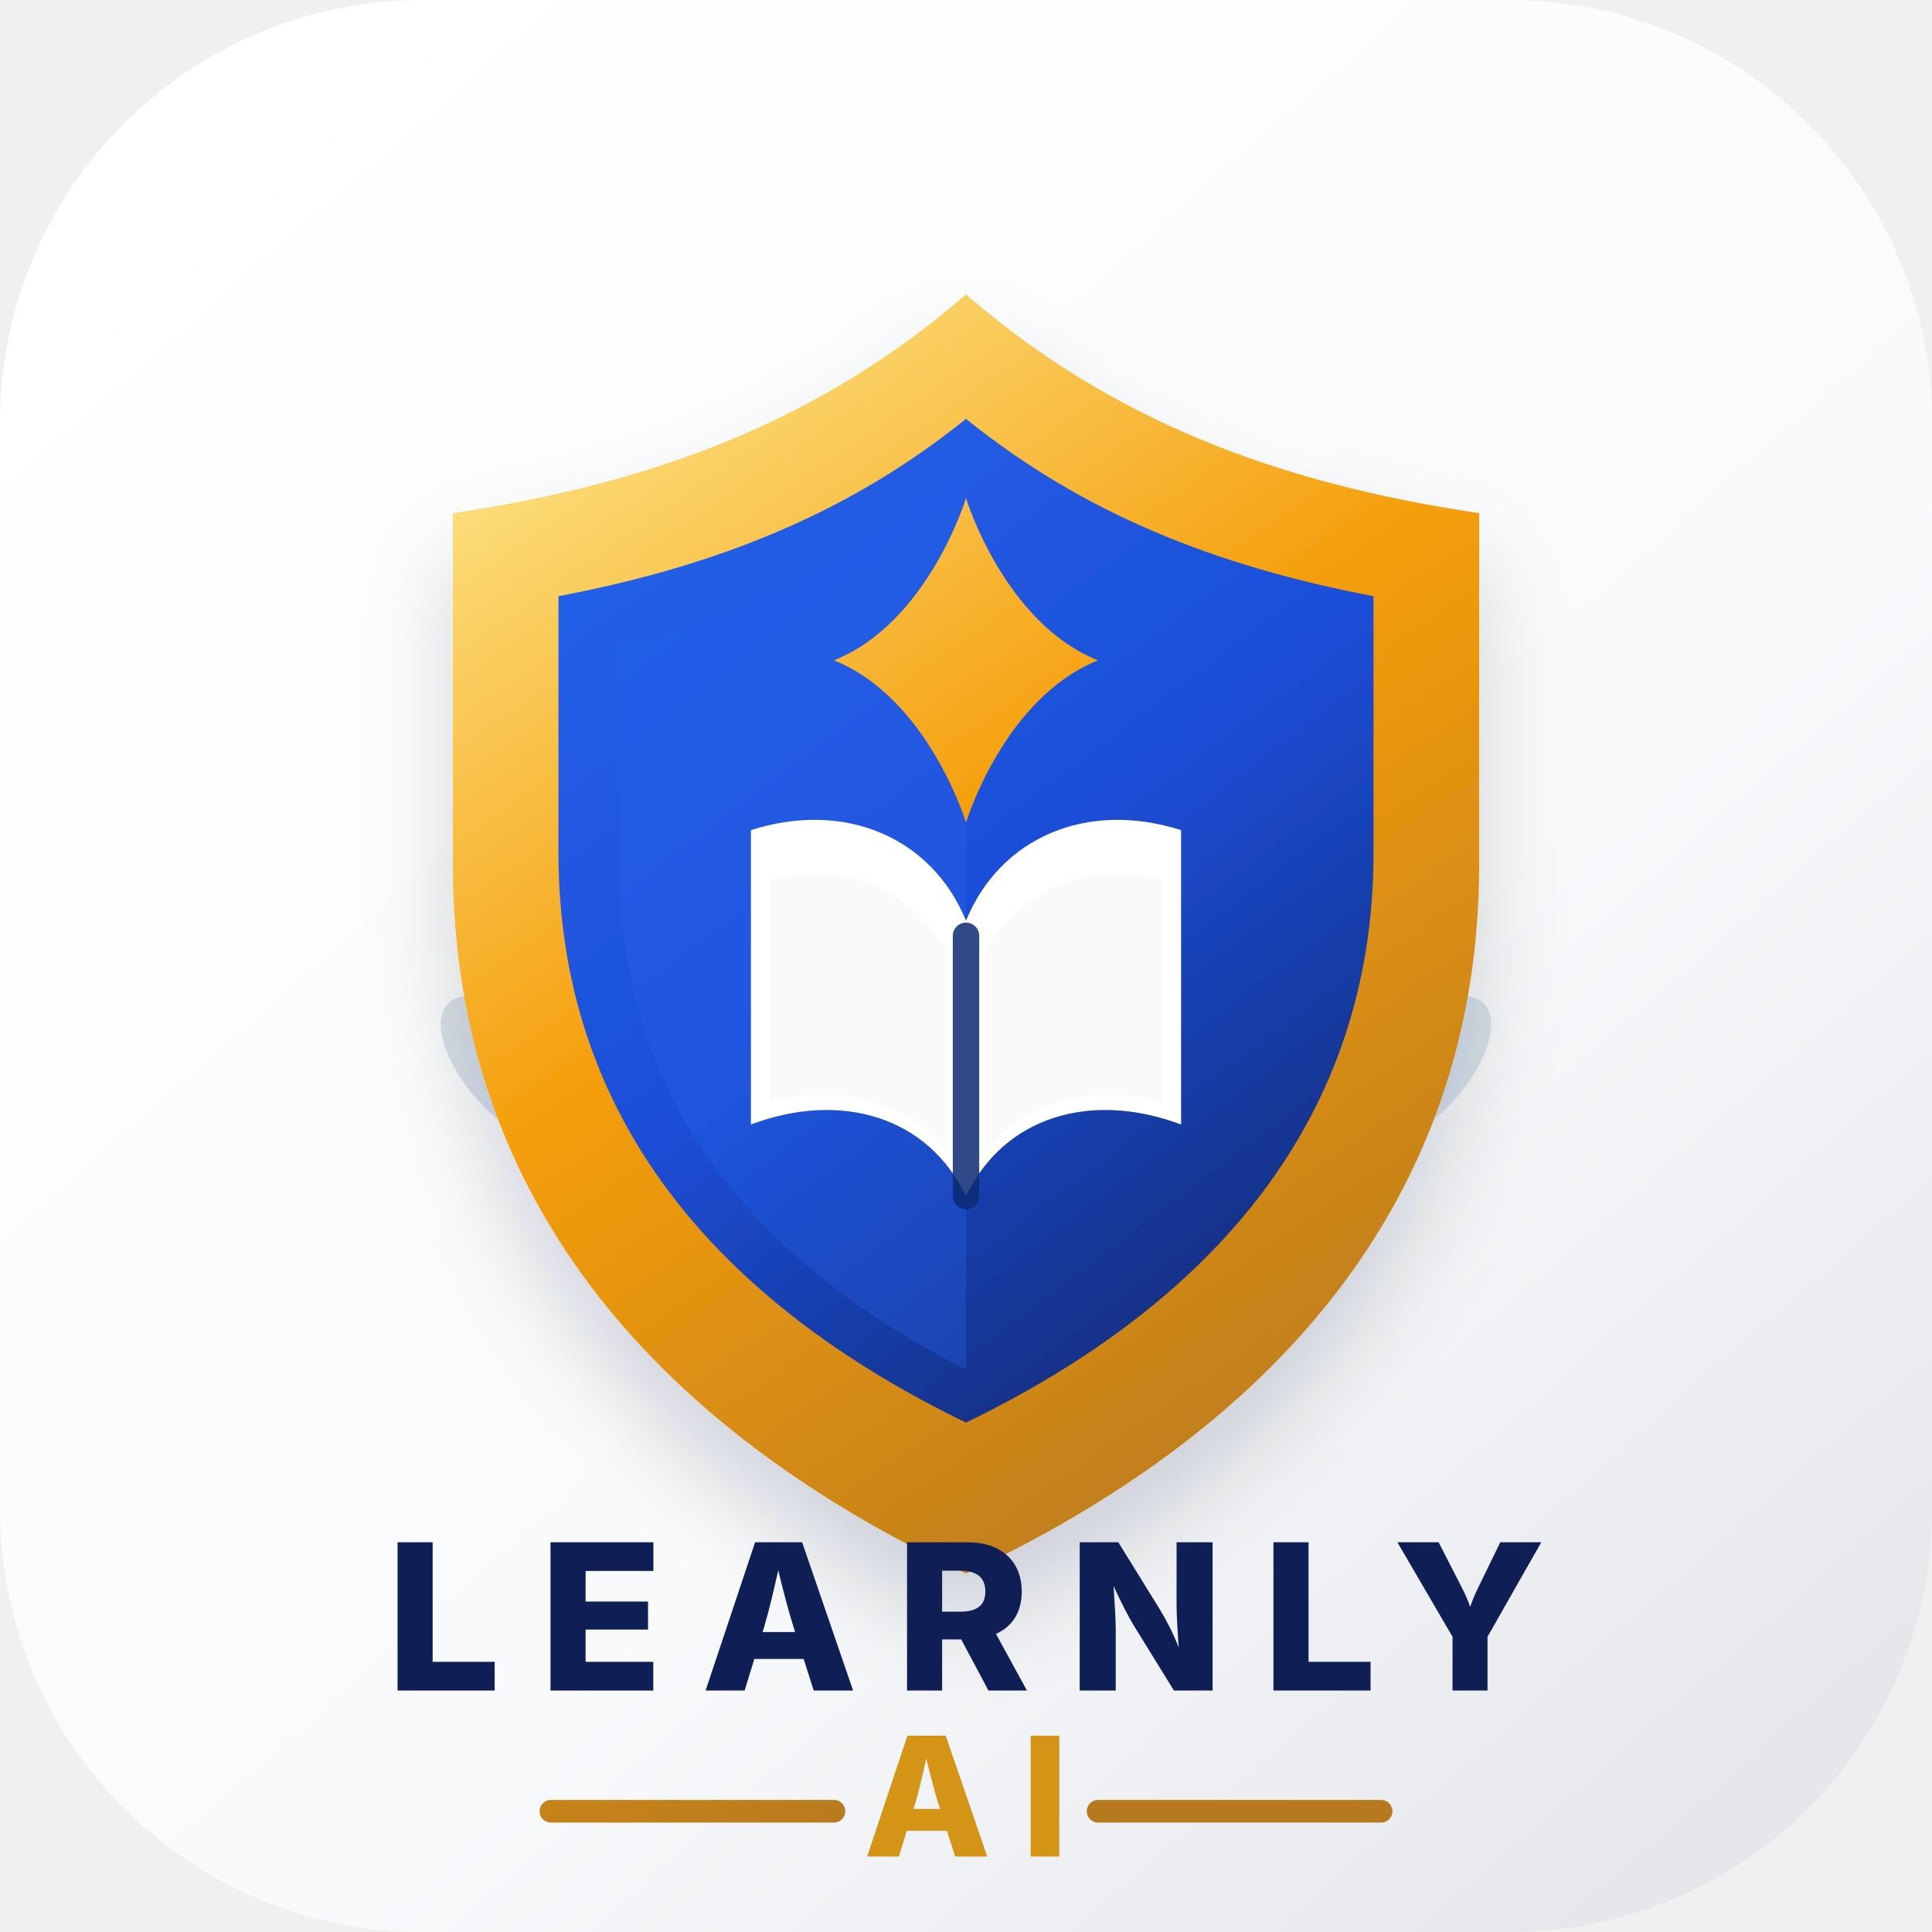
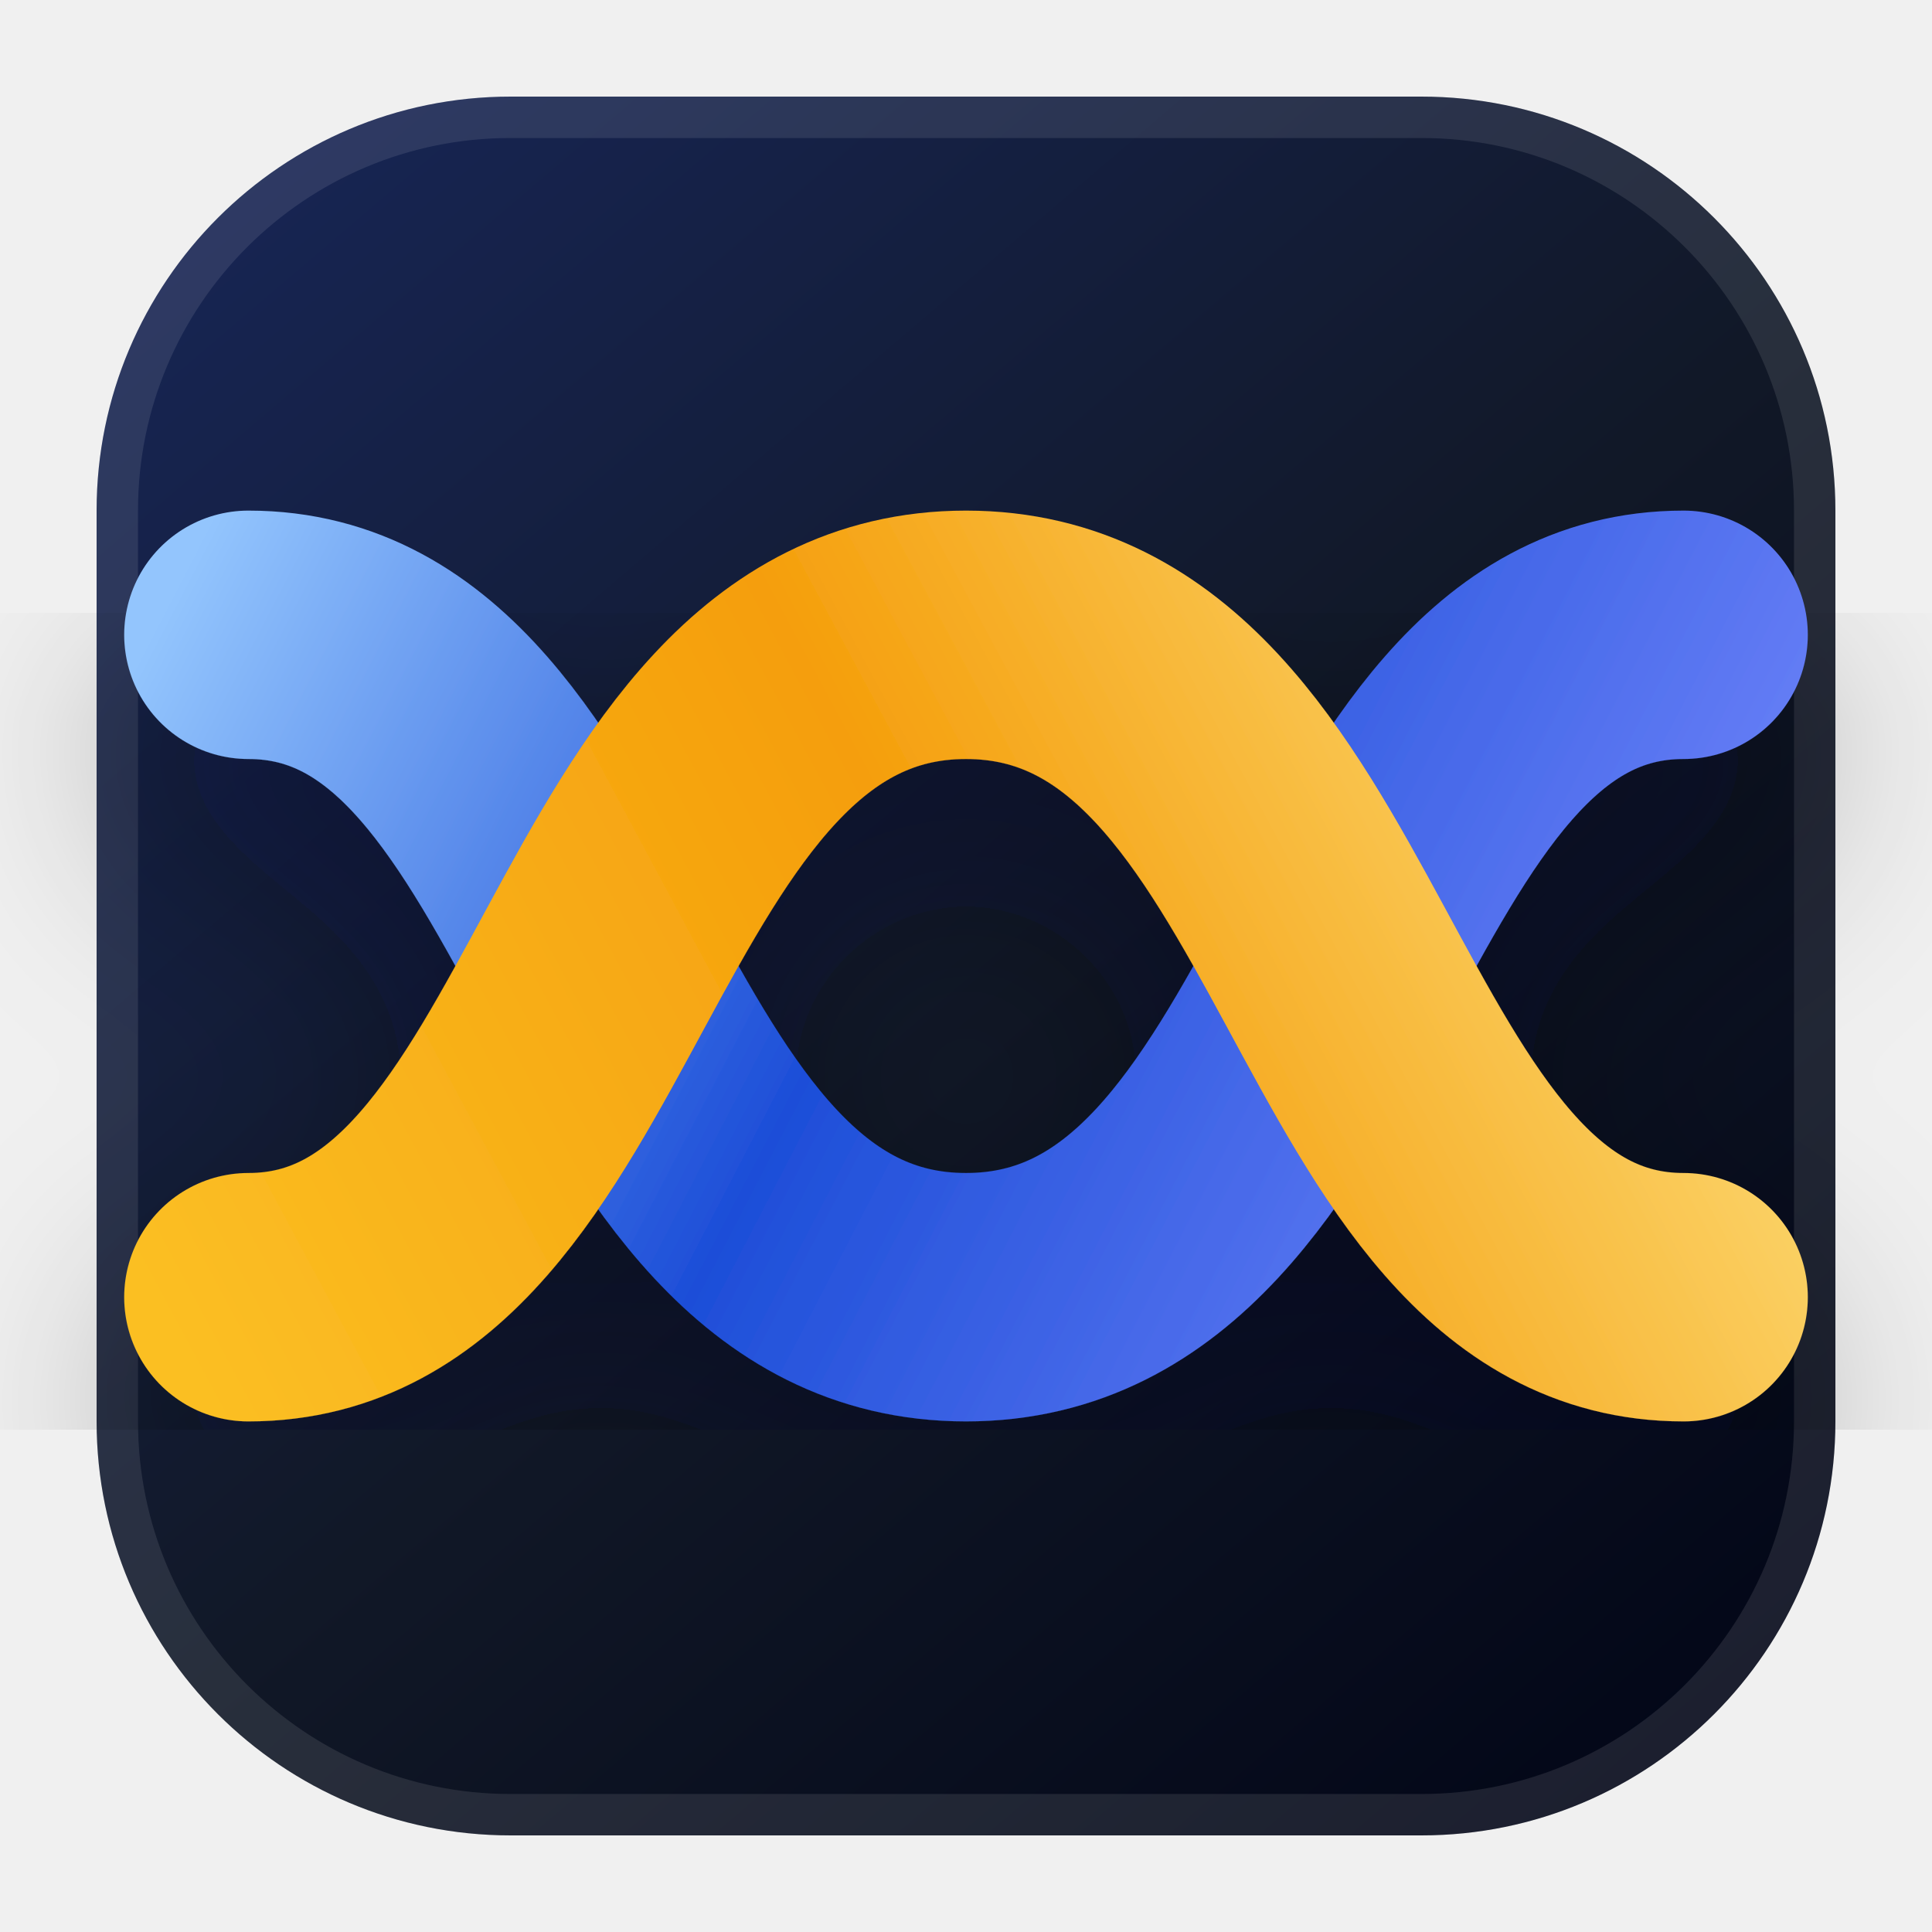
- <svg xmlns="http://www.w3.org/2000/svg" viewBox="0 0 512 512" role="img" aria-labelledby="title desc">
+ <svg xmlns="http://www.w3.org/2000/svg" viewBox="0 0 140 140" role="img" aria-labelledby="title desc" fill="none">
  <defs>
-     <linearGradient id="bg" x1="58" y1="30" x2="454" y2="482" gradientUnits="userSpaceOnUse">
-       <stop stop-color="#ffffff" />
-       <stop offset="0.62" stop-color="#f8fafc" />
-       <stop offset="1" stop-color="#e5e7eb" />
+     <linearGradient id="weave-bg" x1="18" y1="10" x2="122" y2="132" gradientUnits="userSpaceOnUse">
+       <stop stop-color="#172554" />
+       <stop offset="0.52" stop-color="#111827" />
+       <stop offset="1" stop-color="#020617" />
    </linearGradient>
-     <linearGradient id="shield" x1="164" y1="110" x2="348" y2="354" gradientUnits="userSpaceOnUse">
-       <stop stop-color="#2563eb" />
-       <stop offset="0.52" stop-color="#1d4ed8" />
-       <stop offset="1" stop-color="#0f2a73" />
+     <linearGradient id="weave-blue" x1="14" y1="40" x2="126" y2="98" gradientUnits="userSpaceOnUse">
+       <stop stop-color="#93C5FD" />
+       <stop offset="0.45" stop-color="#1D4ED8" />
+       <stop offset="1" stop-color="#7C8CFF" />
    </linearGradient>
-     <linearGradient id="gold" x1="150" y1="88" x2="362" y2="394" gradientUnits="userSpaceOnUse">
-       <stop stop-color="#fde68a" />
-       <stop offset="0.45" stop-color="#f59e0b" />
-       <stop offset="1" stop-color="#b7791f" />
+     <linearGradient id="weave-amber" x1="126" y1="40" x2="14" y2="100" gradientUnits="userSpaceOnUse">
+       <stop stop-color="#FDE68A" />
+       <stop offset="0.5" stop-color="#F59E0B" />
+       <stop offset="1" stop-color="#FBBF24" />
    </linearGradient>
-     <filter id="soft" x="-20%" y="-20%" width="140%" height="140%">
-       <feDropShadow dx="0" dy="14" stdDeviation="12" flood-color="#0f172a" flood-opacity="0.16" />
+     <filter id="soft-shadow" x="-20%" y="-20%" width="140%" height="140%">
+       <feDropShadow dx="0" dy="8" stdDeviation="8" flood-color="#020617" flood-opacity="0.34" />
    </filter>
  </defs>
-   <rect width="512" height="512" rx="112" fill="url(#bg)" />
-   <path d="M150 303c22-17 41-46 46-93" fill="none" stroke="#cbd5e1" stroke-width="8" stroke-linecap="round" opacity="0.75" />
-   <path d="M362 303c-22-17-41-46-46-93" fill="none" stroke="#cbd5e1" stroke-width="8" stroke-linecap="round" opacity="0.75" />
-   <g opacity="0.7" fill="#cbd5e1">
-     <ellipse cx="136" cy="284" rx="12" ry="25" transform="rotate(-43 136 284)" />
-     <ellipse cx="163" cy="255" rx="12" ry="25" transform="rotate(-28 163 255)" />
-     <ellipse cx="183" cy="219" rx="12" ry="25" transform="rotate(-14 183 219)" />
-     <ellipse cx="376" cy="284" rx="12" ry="25" transform="rotate(43 376 284)" />
-     <ellipse cx="349" cy="255" rx="12" ry="25" transform="rotate(28 349 255)" />
-     <ellipse cx="329" cy="219" rx="12" ry="25" transform="rotate(14 329 219)" />
+   <rect x="7" y="7" width="126" height="126" rx="30" fill="url(#weave-bg)" />
+   <rect x="8.5" y="8.5" width="123" height="123" rx="28.5" stroke="#FFFFFF" stroke-opacity="0.1" stroke-width="3" />
+   <g filter="url(#soft-shadow)" stroke-linecap="round">
+     <path d="M18 46C43 46 43 94 70 94C97 94 97 46 122 46" stroke="url(#weave-blue)" stroke-width="18" />
+     <path d="M18 94C43 94 43 46 70 46C97 46 97 94 122 94" stroke="url(#weave-amber)" stroke-width="18" />
  </g>
-   <g filter="url(#soft)">
-     <path d="M256 78c38 33 82 50 136 58v93c0 91-57 151-136 188-79-37-136-97-136-188v-93c54-8 98-25 136-58Z" fill="url(#gold)" />
-     <path d="M256 111c31 25 66 39 108 47v68c0 70-42 119-108 151-66-32-108-81-108-151v-68c42-8 77-22 108-47Z" fill="url(#shield)" />
-     <path d="M256 122v241c-57-29-92-72-92-135v-57c34-8 64-22 92-49Z" fill="#2563eb" opacity="0.32" />
-     <path d="M256 132c0 0 10 33 35 43-25 10-35 43-35 43s-10-33-35-43c25-10 35-43 35-43Z" fill="url(#gold)" />
-     <path d="M199 220c25-8 48 2 57 24 9-22 32-32 57-24v78c-24-9-47-2-57 19-10-21-33-28-57-19v-78Z" fill="#ffffff" />
-     <path d="M204 233c21-5 37 3 47 19v53c-11-13-28-18-47-13v-59Zm104 0c-21-5-37 3-47 19v53c11-13 28-18 47-13v-59Z" fill="#f8fafc" />
-     <path d="M256 248v69" stroke="#0f2a73" stroke-width="7" stroke-linecap="round" opacity="0.85" />
-   </g>
-   <text x="256" y="448" text-anchor="middle" font-family="Inter, Arial, sans-serif" font-size="54" font-weight="800" letter-spacing="10" fill="#0f1f55">LEARNLY</text>
-   <path d="M146 480h75M291 480h75" stroke="url(#gold)" stroke-width="6" stroke-linecap="round" />
-   <text x="256" y="492" text-anchor="middle" font-family="Inter, Arial, sans-serif" font-size="44" font-weight="800" letter-spacing="8" fill="#d49416">AI</text>
</svg>
